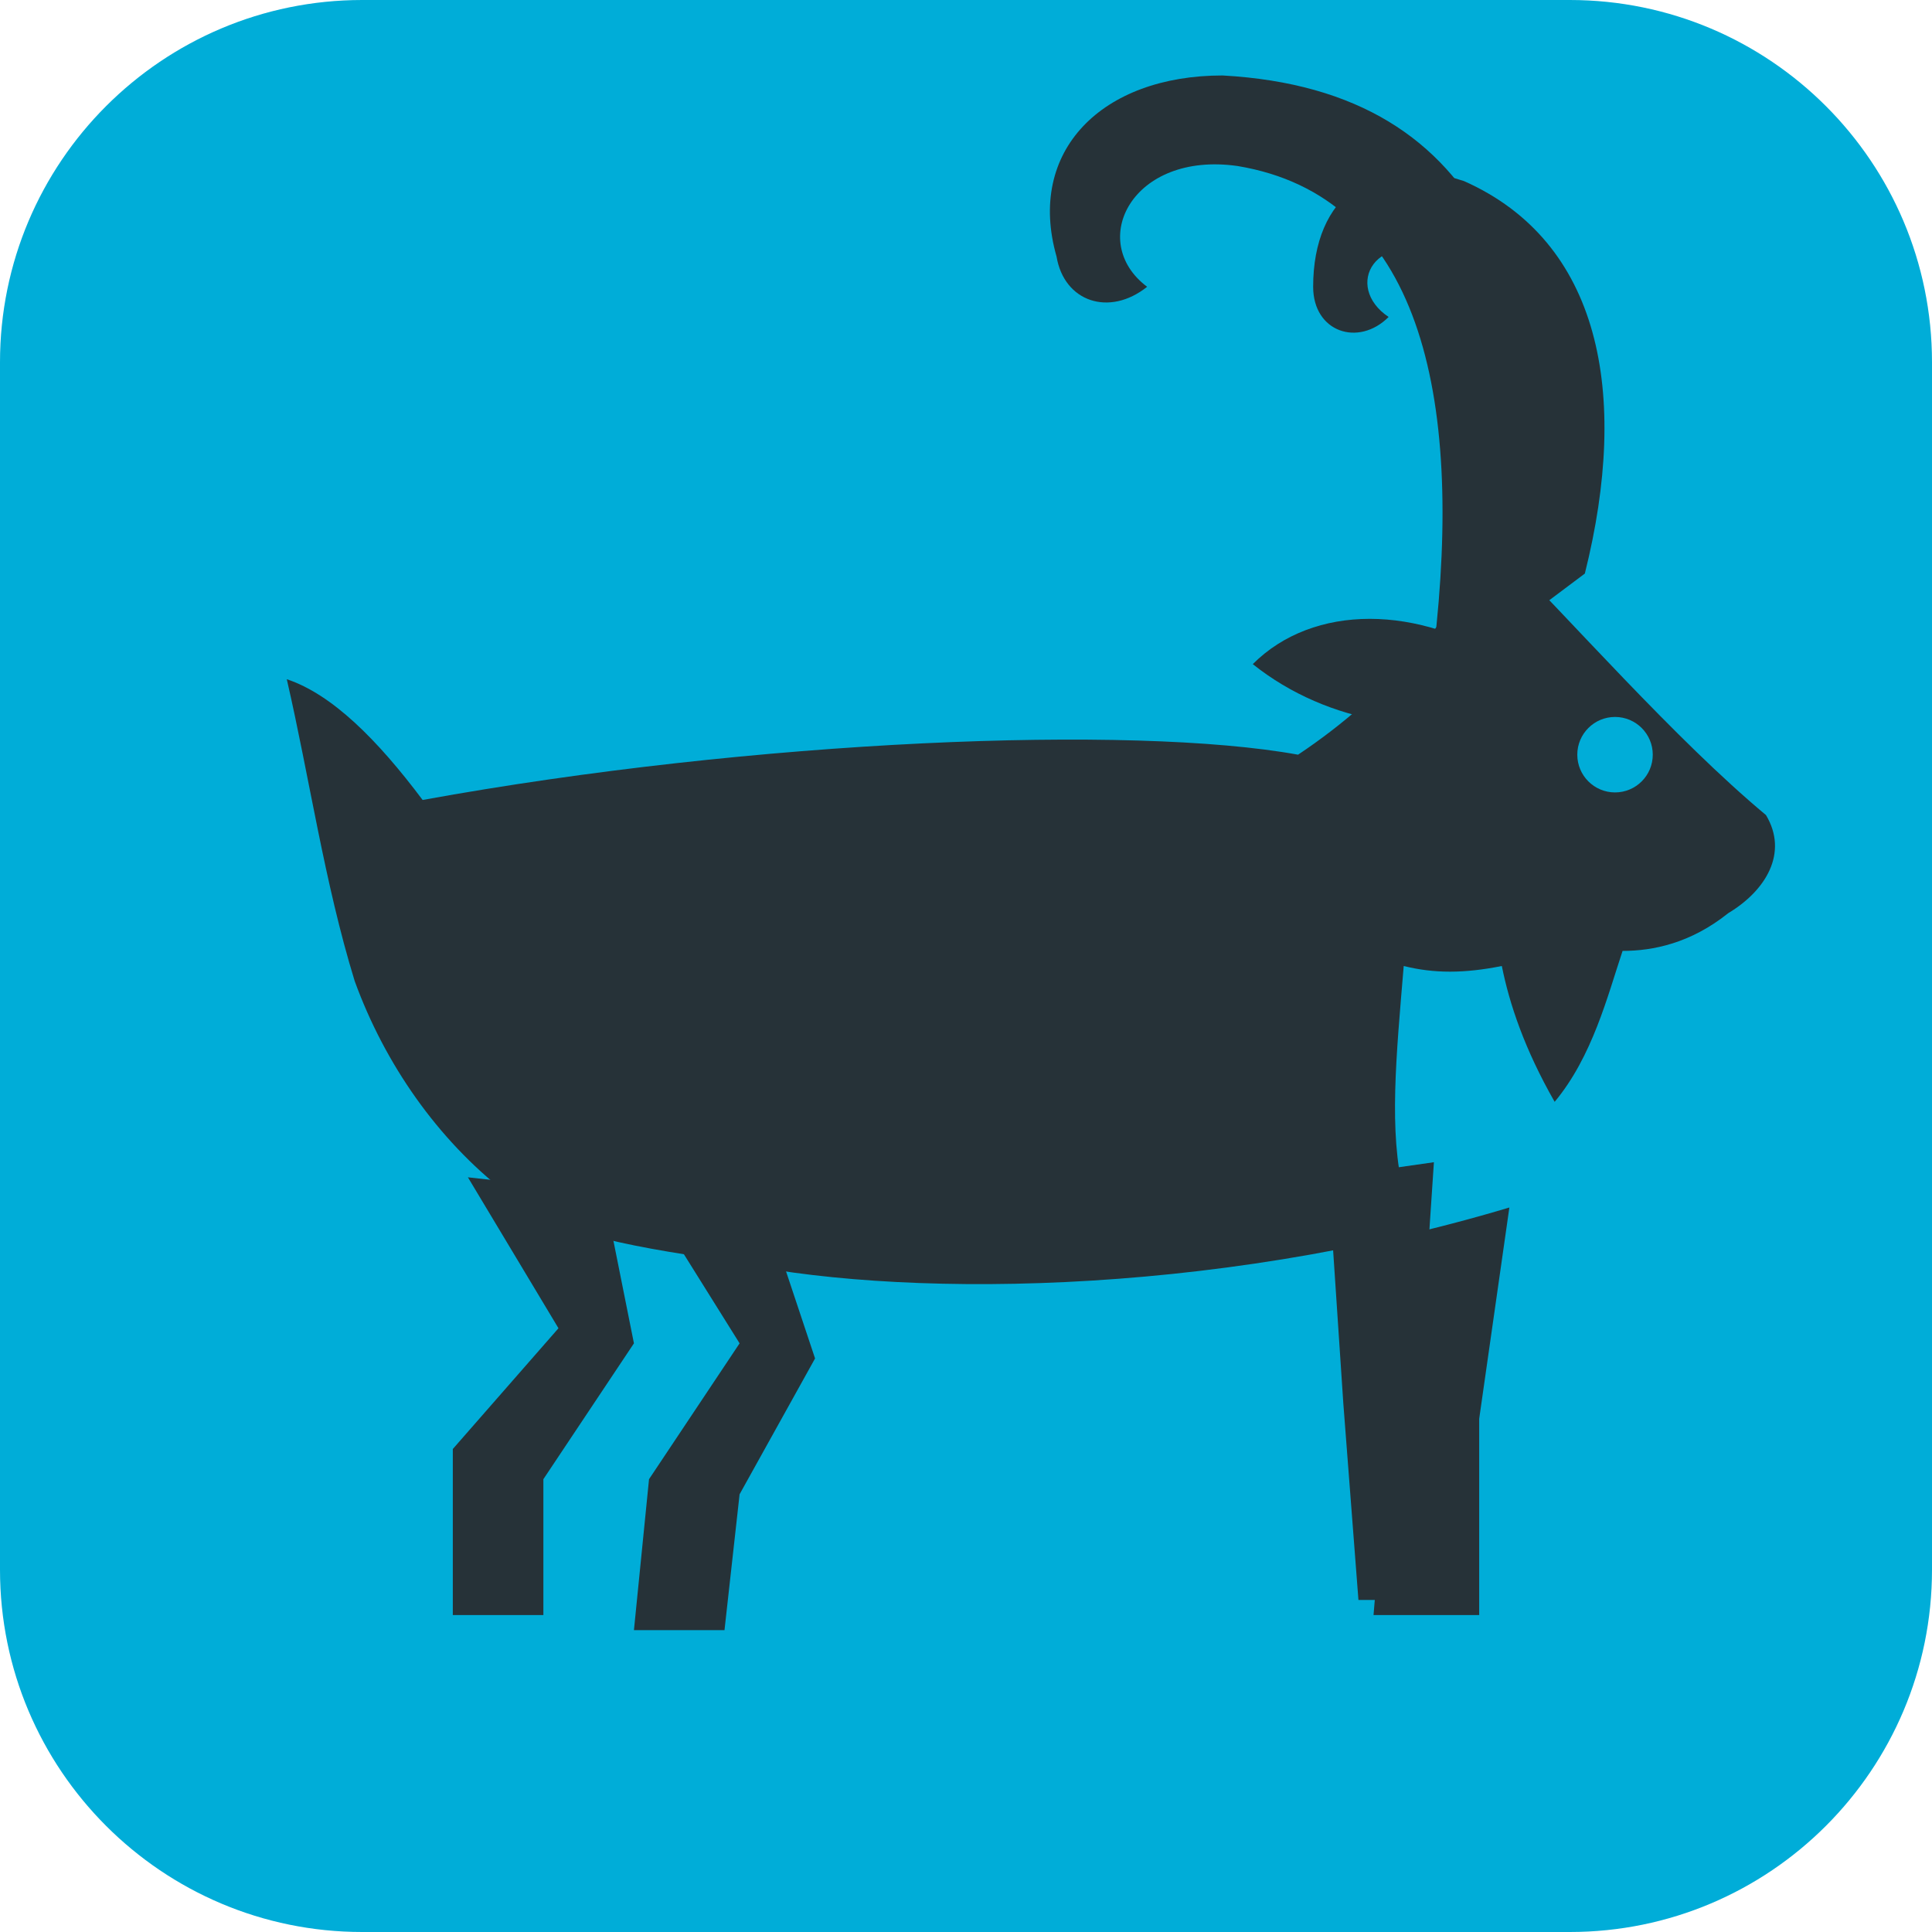
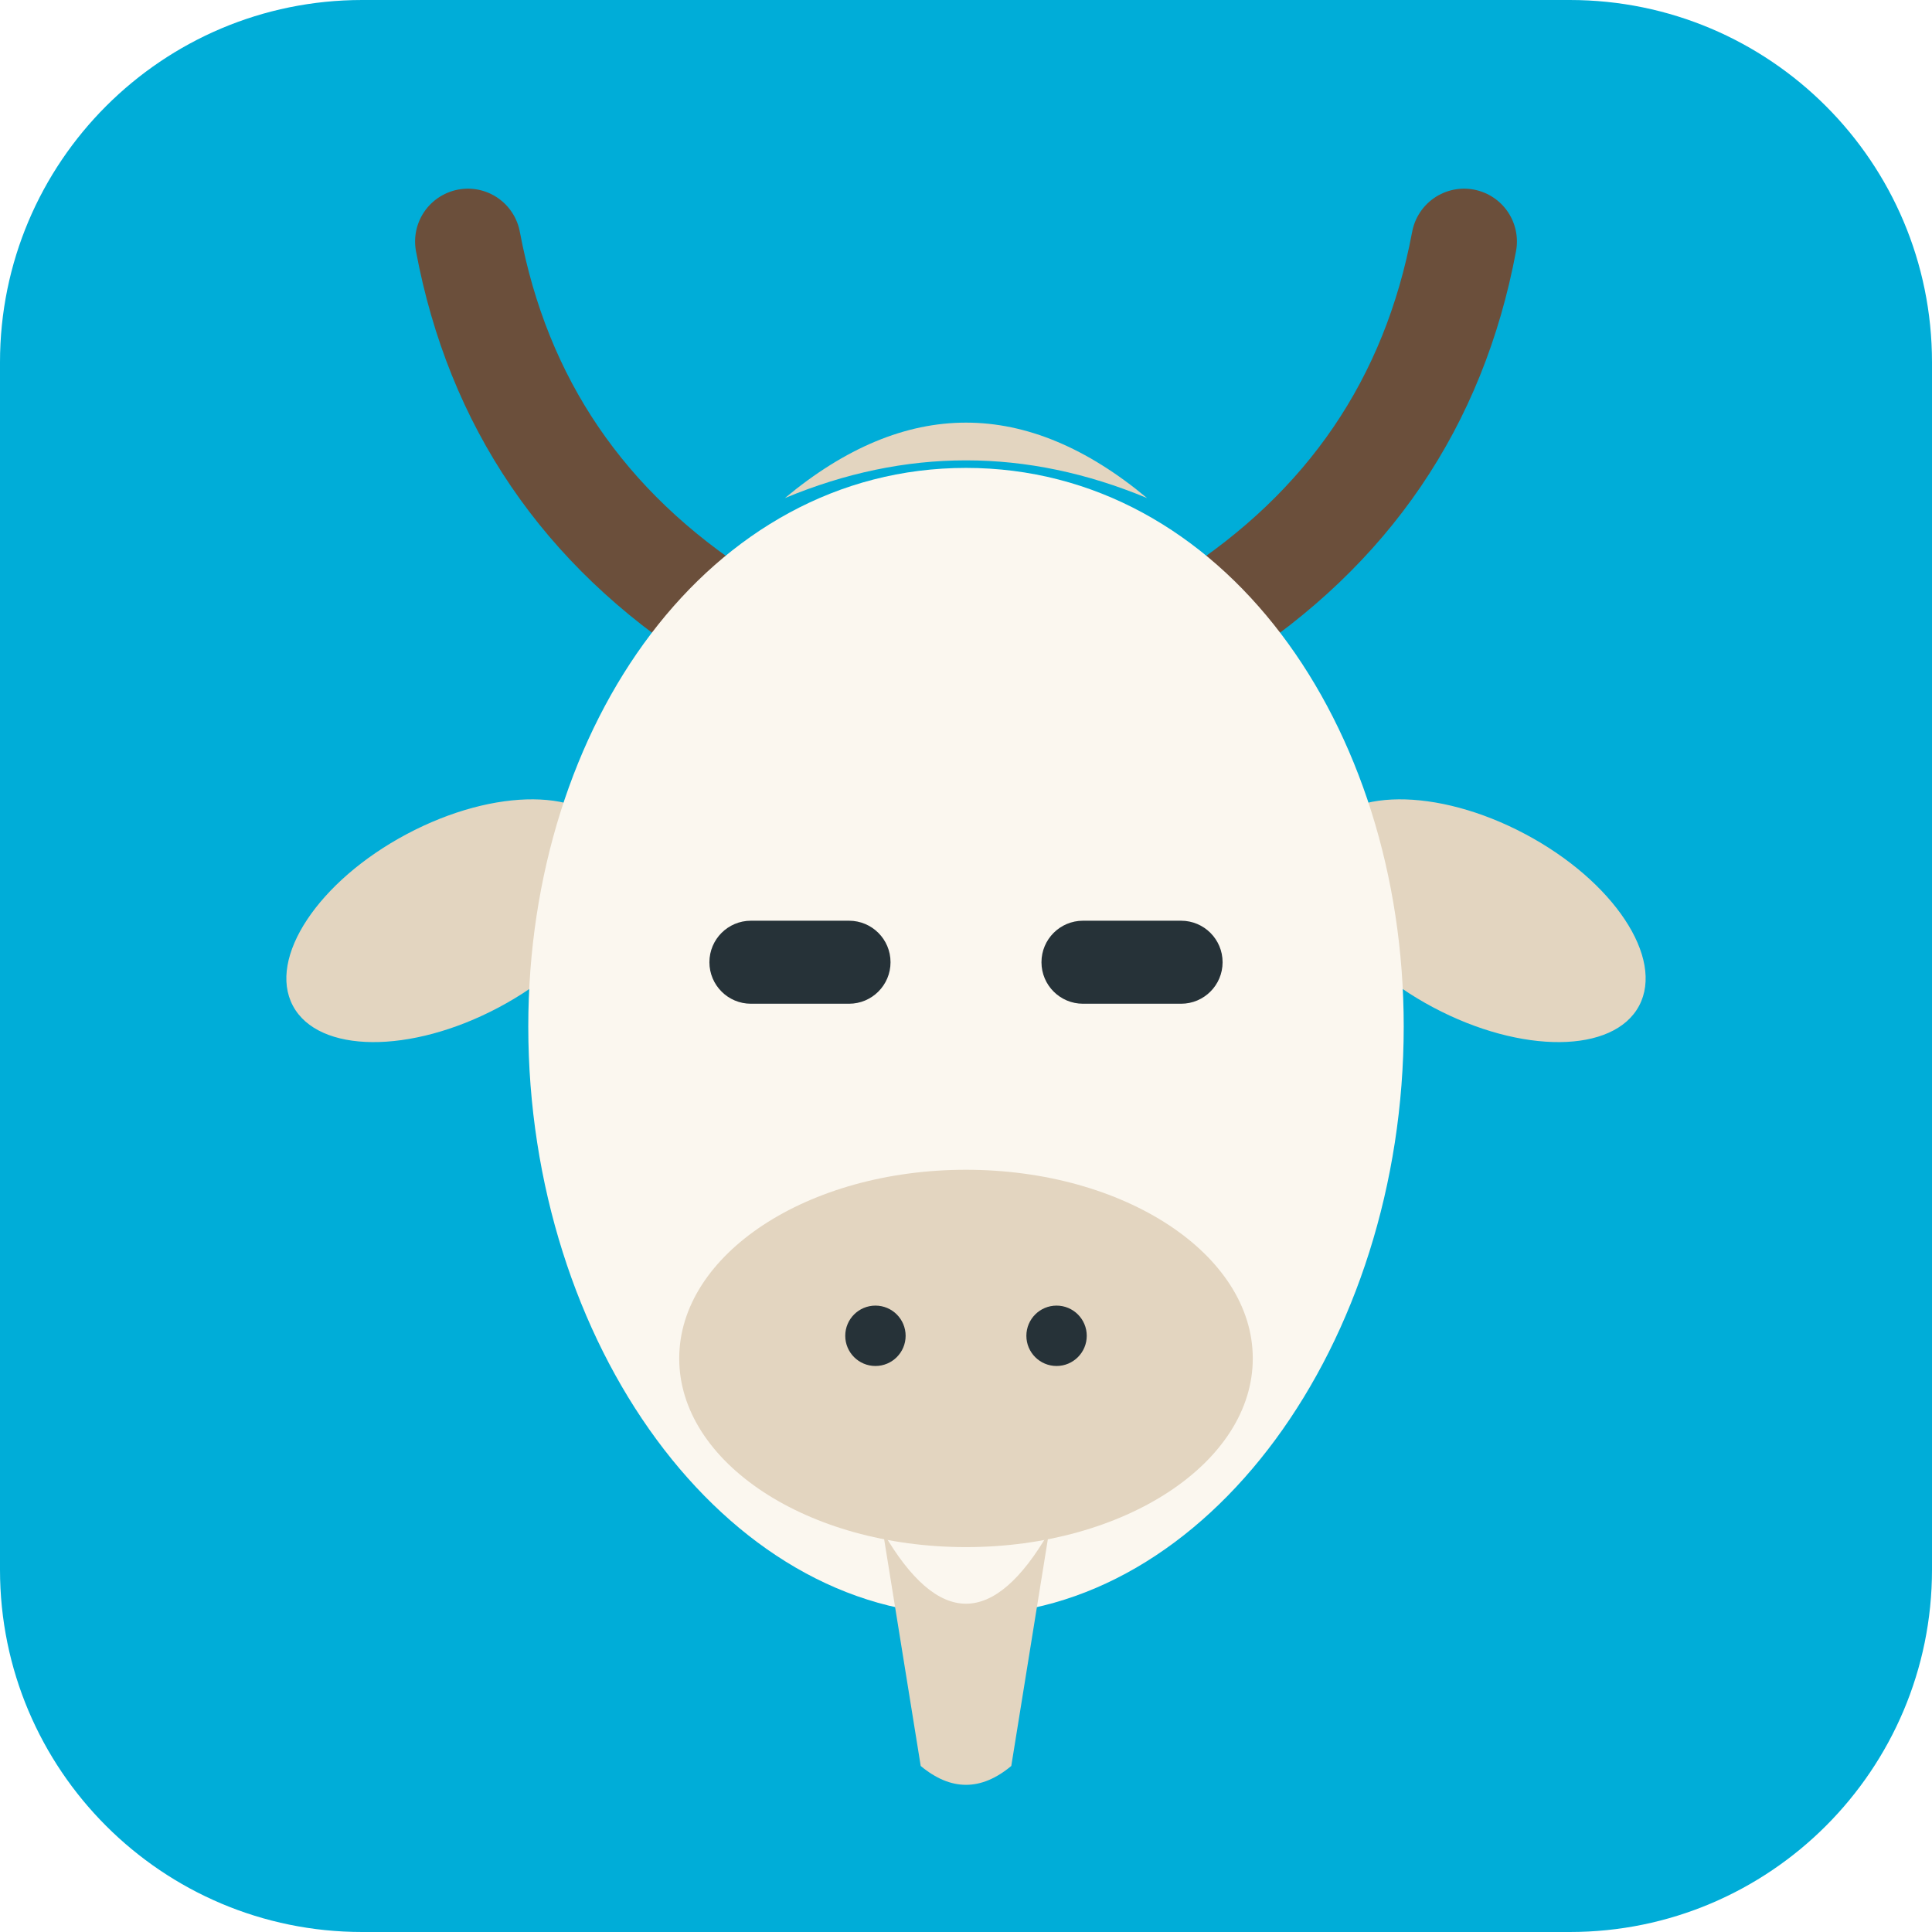
<svg xmlns="http://www.w3.org/2000/svg" viewBox="0 0 256 256">
  <rect width="256" height="256" rx="48" fill="#00ADD8" />
-   <g fill="#263238">
-     <path d="M204 78 C206 40 198 12 162 10 C146 10 136 20 140 34 C141 40 147 42 152 38 C144 32 150 20 164 22 C188 26 194 52 190 86 Z" />
-     <path d="M210 76 C216 52 212 32 194 24 C182 20 174 26 174 38 C174 44 180 46 184 42 C178 38 182 30 192 34 C204 38 206 58 202 82 Z" />
-     <path d="M62 156 L74 176 L60 192 L60 214 L72 214 L72 196 L84 178 L80 158 Z" />
-     <path d="M88 162 L98 178 L86 196 L84 216 L96 216 L98 198 L108 180 L102 162 Z" />
-     <path d="M176 156 L178 186 L180 212 L192 212 L188 184 L190 154 Z" />
-     <path d="M38 90 C44 92 50 98 56 106 C100 98 150 96 172 100 C184 92 192 82 198 72 C208 82 222 98 234 108 C237 113 234 118 229 121 C224 125 219 126 215 126 C213 132 211 140 206 146 C202 139 200 133 199 128 C194 129 190 129 186 128 C185 140 184 150 186 158 L184 190 L182 214 L196 214 L196 188 L200 160 C160 172 118 172 96 167 C82 165 72 163 67 158 C58 151 51 141 47 130 C43 117 41 103 38 90 Z" />
-     <path d="M200 88 C188 80 174 80 166 88 C176 96 190 98 200 94 Z" />
-   </g>
-   <circle cx="214" cy="100" r="5" fill="#00ADD8" />
+   <path d="M96 82 Q68 64 62 32" stroke="#6B4F3B" stroke-width="14" fill="none" stroke-linecap="round" />
+   <path d="M160 82 Q188 64 194 32" stroke="#6B4F3B" stroke-width="14" fill="none" stroke-linecap="round" />
+   <ellipse cx="60" cy="122" rx="24" ry="13" transform="rotate(-28 60 122)" fill="#E3D5C0" />
+   <ellipse cx="196" cy="122" rx="24" ry="13" transform="rotate(28 196 122)" fill="#E3D5C0" />
+   <path d="M128 62 C162 62 186 96 186 136 C186 178 160 214 128 214 C96 214 70 178 70 136 C70 96 94 62 128 62 Z" fill="#FBF7EF" />
+   <path d="M104 66 Q128 46 152 66 Q128 56 104 66 Z" fill="#E3D5C0" />
+   <rect x="94" y="122" width="24" height="11" rx="5.5" fill="#263238" />
+   <rect x="138" y="122" width="24" height="11" rx="5.5" fill="#263238" />
+   <ellipse cx="128" cy="180" rx="38" ry="25" fill="#E3D5C0" />
+   <circle cx="116" cy="177" r="4" fill="#263238" />
+   <circle cx="140" cy="177" r="4" fill="#263238" />
+   <path d="M117 203 Q128 222 139 203 L134 234 Q128 239 122 234 Z" fill="#E3D5C0" />
</svg>
